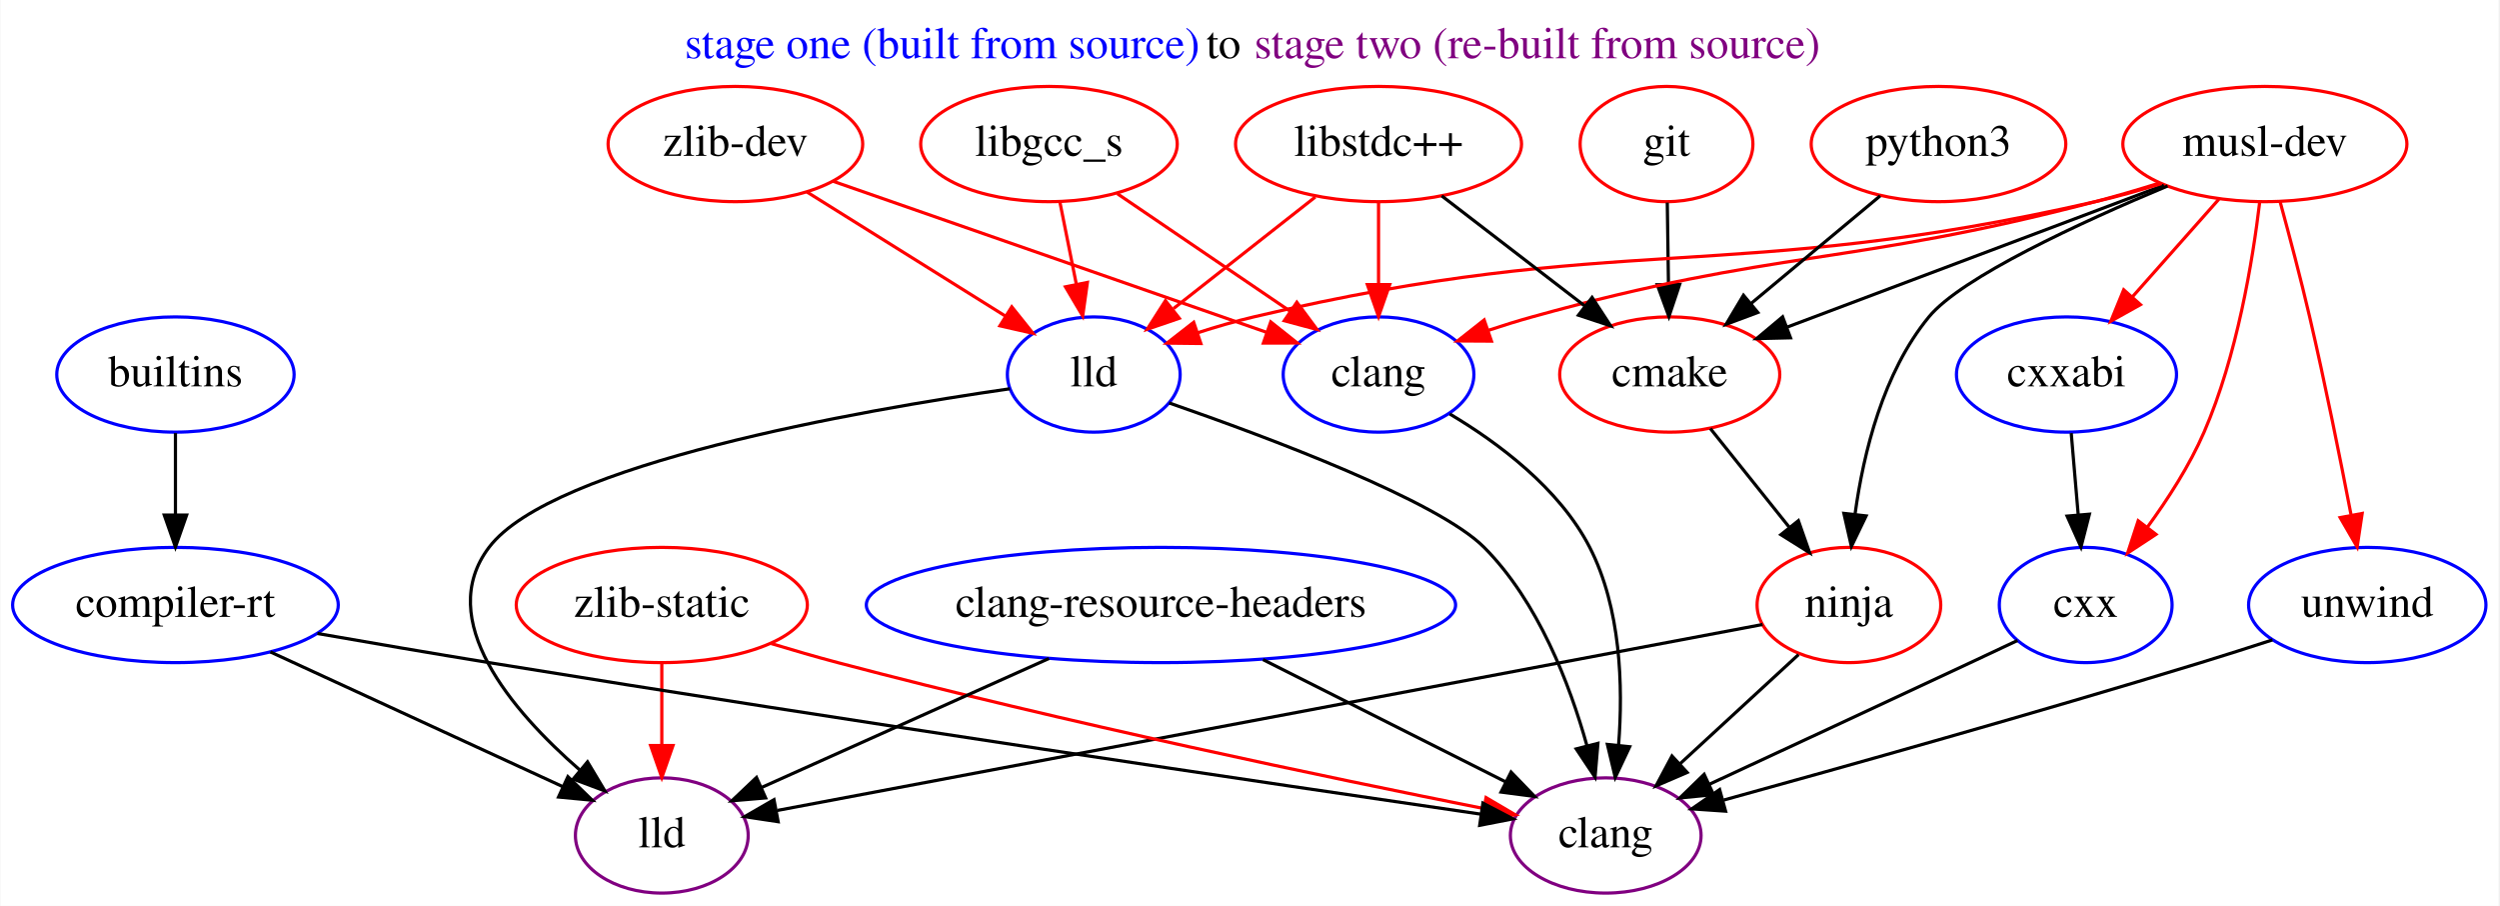
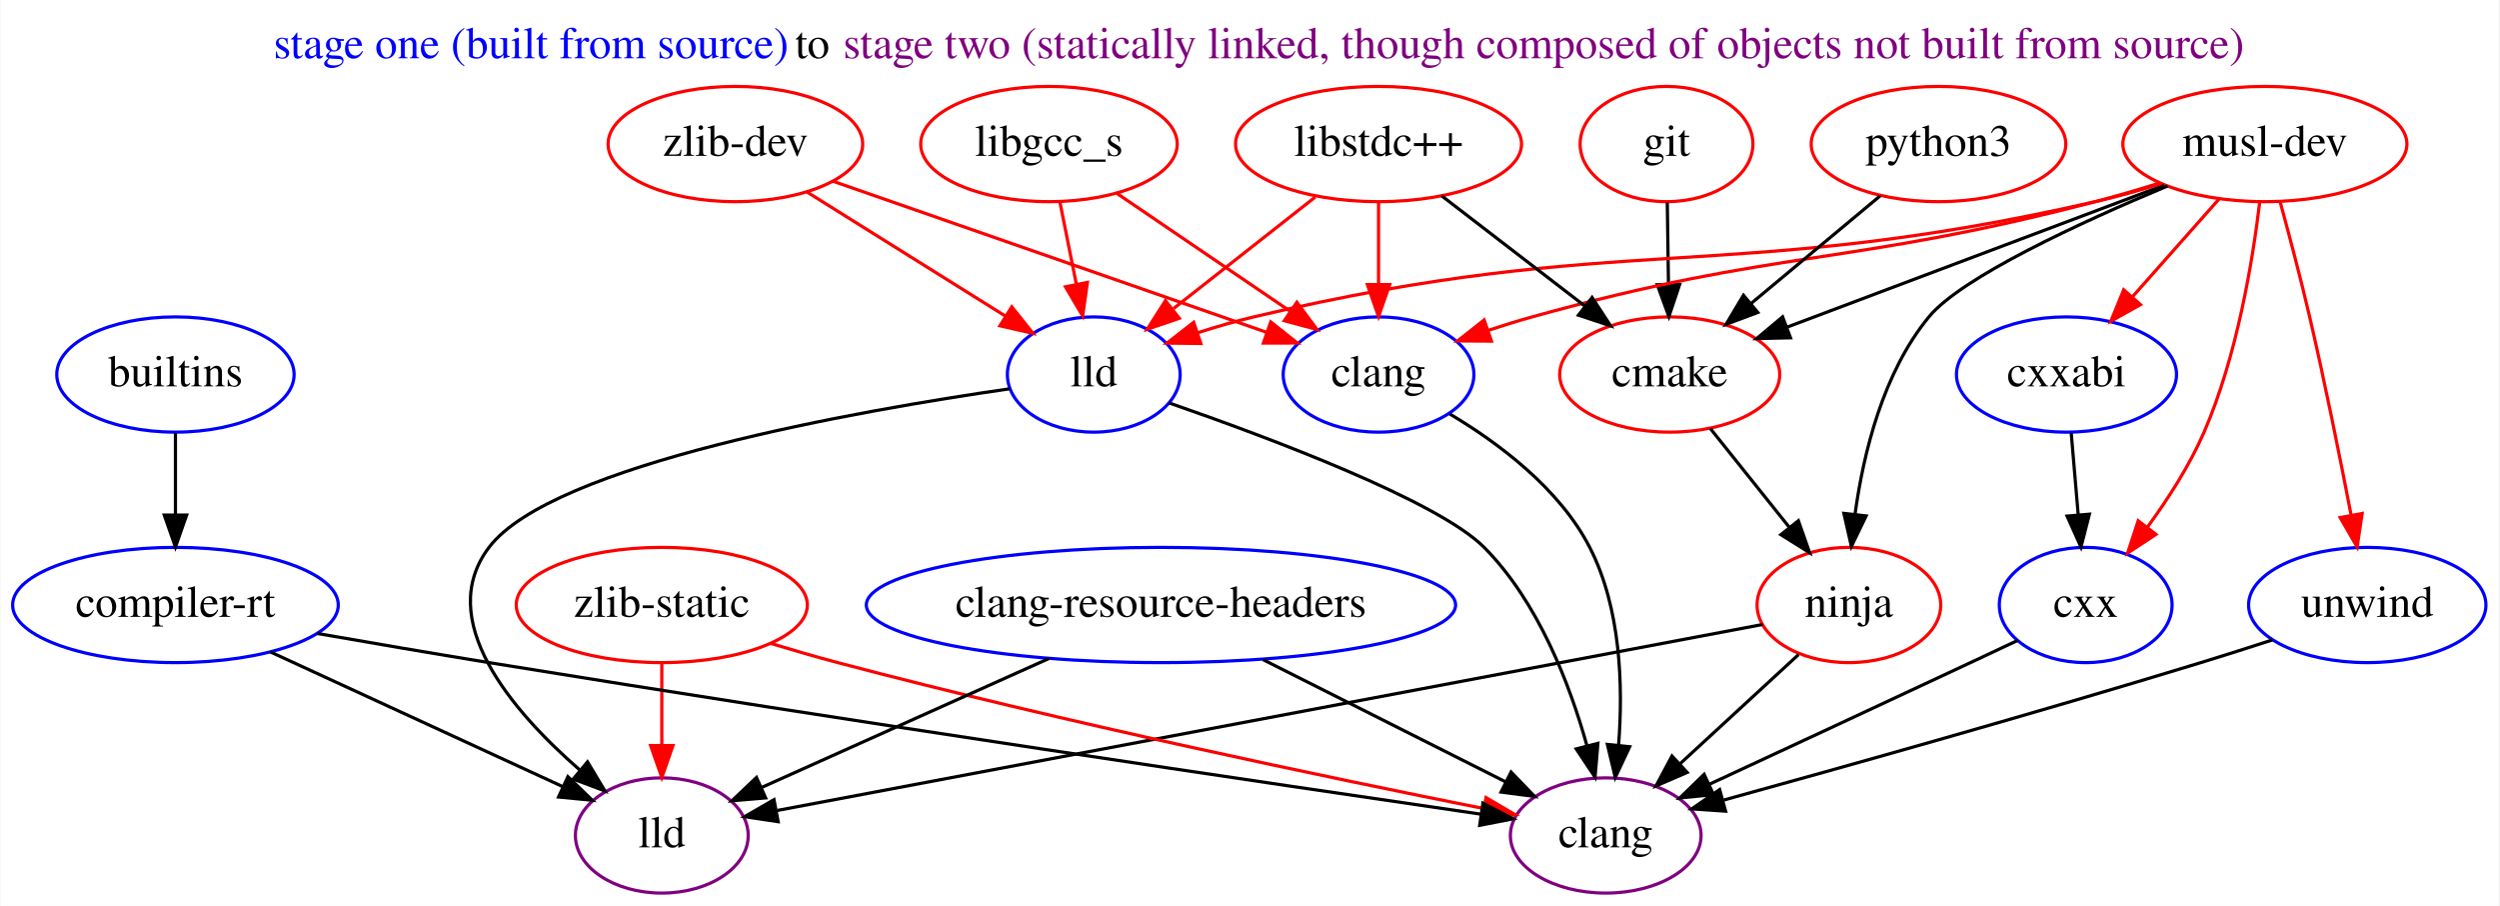
<svg xmlns="http://www.w3.org/2000/svg" width="781pt" height="283pt" viewBox="0.00 0.00 780.74 283.00">
  <g id="graph0" class="graph" transform="scale(1 1) rotate(0) translate(4 279)">
    <polygon fill="white" stroke="transparent" points="-4,4 -4,-279 776.74,-279 776.74,4 -4,4" />
-     <text text-anchor="start" x="209.87" y="-260.8" font-family="Times,serif" font-size="14.00" fill="blue">stage one (built from source) </text>
-     <text text-anchor="start" x="372.87" y="-260.8" font-family="Times,serif" font-size="14.00">to </text>
-     <text text-anchor="start" x="387.87" y="-260.8" font-family="Times,serif" font-size="14.00" fill="purple">stage two (re-built from source)</text>
+     <text text-anchor="start" x="81.37" y="-260.8" font-family="Times,serif" font-size="14.00" fill="blue">stage one (built from source) </text>
+     <text text-anchor="start" x="244.37" y="-260.8" font-family="Times,serif" font-size="14.00">to </text>
+     <text text-anchor="start" x="259.37" y="-260.8" font-family="Times,serif" font-size="14.00" fill="purple">stage two (statically linked, though composed of objects not built from source)</text>
    <g id="node1" class="node">
      <ellipse fill="none" stroke="red" cx="517.7" cy="-162" rx="34.39" ry="18" />
      <text text-anchor="middle" x="517.7" y="-158.3" font-family="Times,serif" font-size="14.00">cmake</text>
    </g>
    <g id="node5" class="node">
      <ellipse fill="none" stroke="red" cx="573.7" cy="-90" rx="28.7" ry="18" />
      <text text-anchor="middle" x="573.7" y="-86.3" font-family="Times,serif" font-size="14.00">ninja</text>
    </g>
    <g id="edge12" class="edge">
      <path fill="none" stroke="black" d="M530.4,-145.12C537.66,-136.04 546.9,-124.49 554.98,-114.39" />
      <polygon fill="black" stroke="black" points="557.91,-116.34 561.42,-106.34 552.44,-111.96 557.91,-116.34" />
    </g>
    <g id="node2" class="node">
      <ellipse fill="none" stroke="red" cx="323.7" cy="-234" rx="40.09" ry="18" />
      <text text-anchor="middle" x="323.7" y="-230.3" font-family="Times,serif" font-size="14.00">libgcc_s</text>
    </g>
    <g id="node11" class="node">
      <ellipse fill="none" stroke="blue" cx="426.7" cy="-162" rx="29.8" ry="18" />
      <text text-anchor="middle" x="426.7" y="-158.3" font-family="Times,serif" font-size="14.00">clang</text>
    </g>
    <g id="edge13" class="edge">
      <path fill="none" stroke="red" d="M345.04,-218.5C360.69,-207.86 382.09,-193.32 399.05,-181.79" />
      <polygon fill="red" stroke="red" points="401.16,-184.58 407.47,-176.07 397.23,-178.8 401.16,-184.58" />
    </g>
    <g id="node15" class="node">
      <ellipse fill="none" stroke="blue" cx="337.7" cy="-162" rx="27" ry="18" />
      <text text-anchor="middle" x="337.7" y="-158.3" font-family="Times,serif" font-size="14.00">lld</text>
    </g>
    <g id="edge14" class="edge">
      <path fill="none" stroke="red" d="M327.08,-216.05C328.63,-208.35 330.49,-199.03 332.22,-190.36" />
      <polygon fill="red" stroke="red" points="335.71,-190.77 334.24,-180.28 328.85,-189.39 335.71,-190.77" />
    </g>
    <g id="node3" class="node">
      <ellipse fill="none" stroke="red" cx="516.7" cy="-234" rx="27" ry="18" />
      <text text-anchor="middle" x="516.7" y="-230.3" font-family="Times,serif" font-size="14.00">git</text>
    </g>
    <g id="edge15" class="edge">
      <path fill="none" stroke="black" d="M516.94,-215.7C517.05,-207.98 517.19,-198.71 517.31,-190.11" />
      <polygon fill="black" stroke="black" points="520.81,-190.15 517.45,-180.1 513.81,-190.05 520.81,-190.15" />
    </g>
    <g id="node4" class="node">
      <ellipse fill="none" stroke="red" cx="703.7" cy="-234" rx="44.39" ry="18" />
      <text text-anchor="middle" x="703.7" y="-230.3" font-family="Times,serif" font-size="14.00">musl-dev</text>
    </g>
    <g id="edge21" class="edge">
      <path fill="none" stroke="black" d="M672.14,-221.13C639.6,-208.88 588.88,-189.79 554.52,-176.86" />
      <polygon fill="black" stroke="black" points="555.45,-173.47 544.86,-173.22 552.98,-180.02 555.45,-173.47" />
    </g>
    <g id="edge22" class="edge">
      <path fill="none" stroke="black" d="M673.3,-220.9C646.07,-209.51 608.88,-192.38 598.7,-180 584.39,-162.62 578.26,-137.57 575.63,-118.47" />
      <polygon fill="black" stroke="black" points="579.08,-117.83 574.48,-108.29 572.13,-118.62 579.08,-117.83" />
    </g>
    <g id="edge16" class="edge">
      <path fill="none" stroke="red" d="M670.78,-221.83C664.17,-219.76 657.24,-217.71 650.7,-216 573.46,-195.78 551.62,-201.38 474.7,-180 470.26,-178.77 465.65,-177.34 461.11,-175.83" />
      <polygon fill="red" stroke="red" points="461.99,-172.43 451.4,-172.49 459.71,-179.05 461.99,-172.43" />
    </g>
    <g id="node12" class="node">
      <ellipse fill="none" stroke="blue" cx="647.7" cy="-90" rx="27" ry="18" />
      <text text-anchor="middle" x="647.7" y="-86.3" font-family="Times,serif" font-size="14.00">cxx</text>
    </g>
    <g id="edge17" class="edge">
      <path fill="none" stroke="red" d="M702.1,-215.99C699.91,-197.61 695.02,-167.76 684.7,-144 680.15,-133.55 673.39,-123.05 666.89,-114.18" />
      <polygon fill="red" stroke="red" points="669.67,-112.06 660.81,-106.24 664.11,-116.31 669.67,-112.06" />
    </g>
    <g id="node13" class="node">
      <ellipse fill="none" stroke="blue" cx="641.7" cy="-162" rx="34.39" ry="18" />
      <text text-anchor="middle" x="641.7" y="-158.3" font-family="Times,serif" font-size="14.00">cxxabi</text>
    </g>
    <g id="edge18" class="edge">
      <path fill="none" stroke="red" d="M689.32,-216.76C681.3,-207.71 671.18,-196.29 662.33,-186.3" />
      <polygon fill="red" stroke="red" points="664.82,-183.83 655.57,-178.67 659.58,-188.47 664.82,-183.83" />
    </g>
    <g id="edge19" class="edge">
      <path fill="none" stroke="red" d="M671.43,-221.66C664.64,-219.56 657.48,-217.54 650.7,-216 535.64,-189.88 502.52,-207.11 387.7,-180 381.92,-178.64 375.87,-176.88 370.06,-175.01" />
      <polygon fill="red" stroke="red" points="371.17,-171.69 360.58,-171.81 368.93,-178.32 371.17,-171.69" />
    </g>
    <g id="node17" class="node">
      <ellipse fill="none" stroke="blue" cx="735.7" cy="-90" rx="37.09" ry="18" />
      <text text-anchor="middle" x="735.7" y="-86.3" font-family="Times,serif" font-size="14.00">unwind</text>
    </g>
    <g id="edge20" class="edge">
      <path fill="none" stroke="red" d="M708.49,-215.88C711.32,-205.53 714.89,-192.05 717.7,-180 722.49,-159.4 727.21,-135.95 730.61,-118.29" />
      <polygon fill="red" stroke="red" points="734.11,-118.6 732.54,-108.13 727.23,-117.3 734.11,-118.6" />
    </g>
    <g id="node18" class="node">
      <ellipse fill="none" stroke="purple" cx="497.7" cy="-18" rx="29.8" ry="18" />
      <text text-anchor="middle" x="497.7" y="-14.3" font-family="Times,serif" font-size="14.00">clang</text>
    </g>
    <g id="edge23" class="edge">
      <path fill="none" stroke="black" d="M557.95,-74.5C547.25,-64.64 532.91,-51.44 520.91,-40.38" />
      <polygon fill="black" stroke="black" points="523.15,-37.69 513.42,-33.49 518.41,-42.83 523.15,-37.69" />
    </g>
    <g id="node19" class="node">
      <ellipse fill="none" stroke="purple" cx="202.7" cy="-18" rx="27" ry="18" />
      <text text-anchor="middle" x="202.7" y="-14.3" font-family="Times,serif" font-size="14.00">lld</text>
    </g>
    <g id="edge24" class="edge">
      <path fill="none" stroke="black" d="M546.72,-83.91C481.08,-71.52 313.02,-39.82 238.83,-25.82" />
      <polygon fill="black" stroke="black" points="239.06,-22.3 228.58,-23.88 237.76,-29.18 239.06,-22.3" />
    </g>
    <g id="node6" class="node">
      <ellipse fill="none" stroke="red" cx="601.7" cy="-234" rx="39.79" ry="18" />
      <text text-anchor="middle" x="601.7" y="-230.3" font-family="Times,serif" font-size="14.00">python3</text>
    </g>
    <g id="edge25" class="edge">
      <path fill="none" stroke="black" d="M583.47,-217.81C571.64,-207.95 556.06,-194.97 543.04,-184.12" />
      <polygon fill="black" stroke="black" points="545.23,-181.39 535.31,-177.68 540.75,-186.77 545.23,-181.39" />
    </g>
    <g id="node7" class="node">
      <ellipse fill="none" stroke="red" cx="426.7" cy="-234" rx="44.69" ry="18" />
      <text text-anchor="middle" x="426.7" y="-230.3" font-family="Times,serif" font-size="14.00">libstdc++</text>
    </g>
    <g id="edge28" class="edge">
      <path fill="none" stroke="black" d="M446.44,-217.81C459.55,-207.73 476.91,-194.37 491.22,-183.37" />
      <polygon fill="black" stroke="black" points="493.44,-186.08 499.23,-177.21 489.17,-180.53 493.44,-186.08" />
    </g>
    <g id="edge26" class="edge">
      <path fill="none" stroke="red" d="M426.7,-215.7C426.7,-207.98 426.7,-198.71 426.7,-190.11" />
      <polygon fill="red" stroke="red" points="430.2,-190.1 426.7,-180.1 423.2,-190.1 430.2,-190.1" />
    </g>
    <g id="edge27" class="edge">
      <path fill="none" stroke="red" d="M406.94,-217.46C393.88,-207.19 376.65,-193.64 362.64,-182.62" />
      <polygon fill="red" stroke="red" points="364.43,-179.57 354.4,-176.14 360.1,-185.07 364.43,-179.57" />
    </g>
    <g id="node8" class="node">
      <ellipse fill="none" stroke="red" cx="225.7" cy="-234" rx="39.79" ry="18" />
      <text text-anchor="middle" x="225.7" y="-230.3" font-family="Times,serif" font-size="14.00">zlib-dev</text>
    </g>
    <g id="edge29" class="edge">
      <path fill="none" stroke="red" d="M256.22,-222.37C292.62,-209.69 353.31,-188.56 391.61,-175.22" />
      <polygon fill="red" stroke="red" points="393.01,-178.44 401.3,-171.84 390.71,-171.83 393.01,-178.44" />
    </g>
    <g id="edge30" class="edge">
      <path fill="none" stroke="red" d="M248.09,-219C265.95,-207.84 291.03,-192.16 310.12,-180.23" />
      <polygon fill="red" stroke="red" points="312.07,-183.15 318.69,-174.88 308.36,-177.21 312.07,-183.15" />
    </g>
    <g id="node9" class="node">
      <ellipse fill="none" stroke="red" cx="202.7" cy="-90" rx="45.49" ry="18" />
      <text text-anchor="middle" x="202.7" y="-86.3" font-family="Times,serif" font-size="14.00">zlib-static</text>
    </g>
    <g id="edge31" class="edge">
      <path fill="none" stroke="red" d="M236.9,-77.95C243.76,-75.87 250.93,-73.79 257.7,-72 328.41,-53.3 412.03,-35.88 459.57,-26.41" />
      <polygon fill="red" stroke="red" points="460.3,-29.83 469.43,-24.46 458.94,-22.96 460.3,-29.83" />
    </g>
    <g id="edge32" class="edge">
      <path fill="none" stroke="red" d="M202.7,-71.7C202.7,-63.98 202.7,-54.71 202.7,-46.11" />
      <polygon fill="red" stroke="red" points="206.2,-46.1 202.7,-36.1 199.2,-46.1 206.2,-46.1" />
    </g>
    <g id="node10" class="node">
      <ellipse fill="none" stroke="blue" cx="50.7" cy="-162" rx="37.09" ry="18" />
      <text text-anchor="middle" x="50.7" y="-158.3" font-family="Times,serif" font-size="14.00">builtins</text>
    </g>
    <g id="node16" class="node">
      <ellipse fill="none" stroke="blue" cx="50.7" cy="-90" rx="50.89" ry="18" />
      <text text-anchor="middle" x="50.7" y="-86.3" font-family="Times,serif" font-size="14.00">compiler-rt</text>
    </g>
    <g id="edge1" class="edge">
      <path fill="none" stroke="black" d="M50.7,-143.7C50.7,-135.98 50.7,-126.71 50.7,-118.11" />
      <polygon fill="black" stroke="black" points="54.2,-118.1 50.7,-108.1 47.2,-118.1 54.2,-118.1" />
    </g>
    <g id="edge2" class="edge">
      <path fill="none" stroke="black" d="M448.95,-149.68C464.16,-140.63 483.22,-126.43 492.7,-108 502.46,-89.02 503.15,-64.66 501.72,-46.22" />
      <polygon fill="black" stroke="black" points="505.19,-45.72 500.68,-36.14 498.22,-46.44 505.19,-45.72" />
    </g>
    <g id="edge3" class="edge">
      <path fill="none" stroke="black" d="M626.39,-78.91C621.56,-76.63 616.45,-74.23 611.7,-72 584.2,-59.12 552.92,-44.58 530.09,-34" />
      <polygon fill="black" stroke="black" points="531.4,-30.75 520.86,-29.72 528.46,-37.1 531.4,-30.75" />
    </g>
    <g id="edge4" class="edge">
      <path fill="none" stroke="black" d="M643.18,-143.7C643.84,-135.98 644.63,-126.71 645.37,-118.11" />
      <polygon fill="black" stroke="black" points="648.86,-118.37 646.23,-108.1 641.89,-117.77 648.86,-118.37" />
    </g>
    <g id="node14" class="node">
      <ellipse fill="none" stroke="blue" cx="358.7" cy="-90" rx="92.08" ry="18" />
      <text text-anchor="middle" x="358.7" y="-86.3" font-family="Times,serif" font-size="14.00">clang-resource-headers</text>
    </g>
    <g id="edge5" class="edge">
      <path fill="none" stroke="black" d="M390.58,-72.94C413.31,-61.5 443.71,-46.19 466.31,-34.8" />
      <polygon fill="black" stroke="black" points="468.12,-37.81 475.48,-30.19 464.98,-31.56 468.12,-37.81" />
    </g>
    <g id="edge6" class="edge">
      <path fill="none" stroke="black" d="M323.69,-73.29C296.76,-61.21 259.9,-44.67 233.96,-33.03" />
      <polygon fill="black" stroke="black" points="235.15,-29.73 224.6,-28.83 232.29,-36.12 235.15,-29.73" />
    </g>
    <g id="edge7" class="edge">
      <path fill="none" stroke="black" d="M361.26,-153.12C392.48,-142.28 445.29,-122.5 459.7,-108 476.56,-91.03 486.42,-65.4 491.85,-45.99" />
      <polygon fill="black" stroke="black" points="495.26,-46.78 494.36,-36.22 488.48,-45.04 495.26,-46.78" />
    </g>
    <g id="edge8" class="edge">
      <path fill="none" stroke="black" d="M311.5,-157.55C264.39,-150.76 168.41,-134 148.7,-108 131.56,-85.4 155.73,-57.06 177,-38.51" />
      <polygon fill="black" stroke="black" points="179.48,-41 184.92,-31.91 175,-35.62 179.48,-41" />
    </g>
    <g id="edge9" class="edge">
      <path fill="none" stroke="black" d="M95.06,-81.1C111.85,-78.16 131.14,-74.86 148.7,-72 261,-53.73 393.98,-34.09 458.57,-24.67" />
      <polygon fill="black" stroke="black" points="459.32,-28.1 468.71,-23.19 458.31,-21.17 459.32,-28.1" />
    </g>
    <g id="edge10" class="edge">
      <path fill="none" stroke="black" d="M80.36,-75.34C106.68,-63.22 144.98,-45.58 171.69,-33.28" />
      <polygon fill="black" stroke="black" points="173.35,-36.37 180.96,-29.01 170.42,-30.01 173.35,-36.37" />
    </g>
    <g id="edge11" class="edge">
      <path fill="none" stroke="black" d="M706.06,-79.09C698.76,-76.72 690.96,-74.22 683.7,-72 632.19,-56.25 572.2,-39.43 534.58,-29.06" />
      <polygon fill="black" stroke="black" points="535.16,-25.59 524.59,-26.31 533.3,-32.34 535.16,-25.59" />
    </g>
  </g>
</svg>
